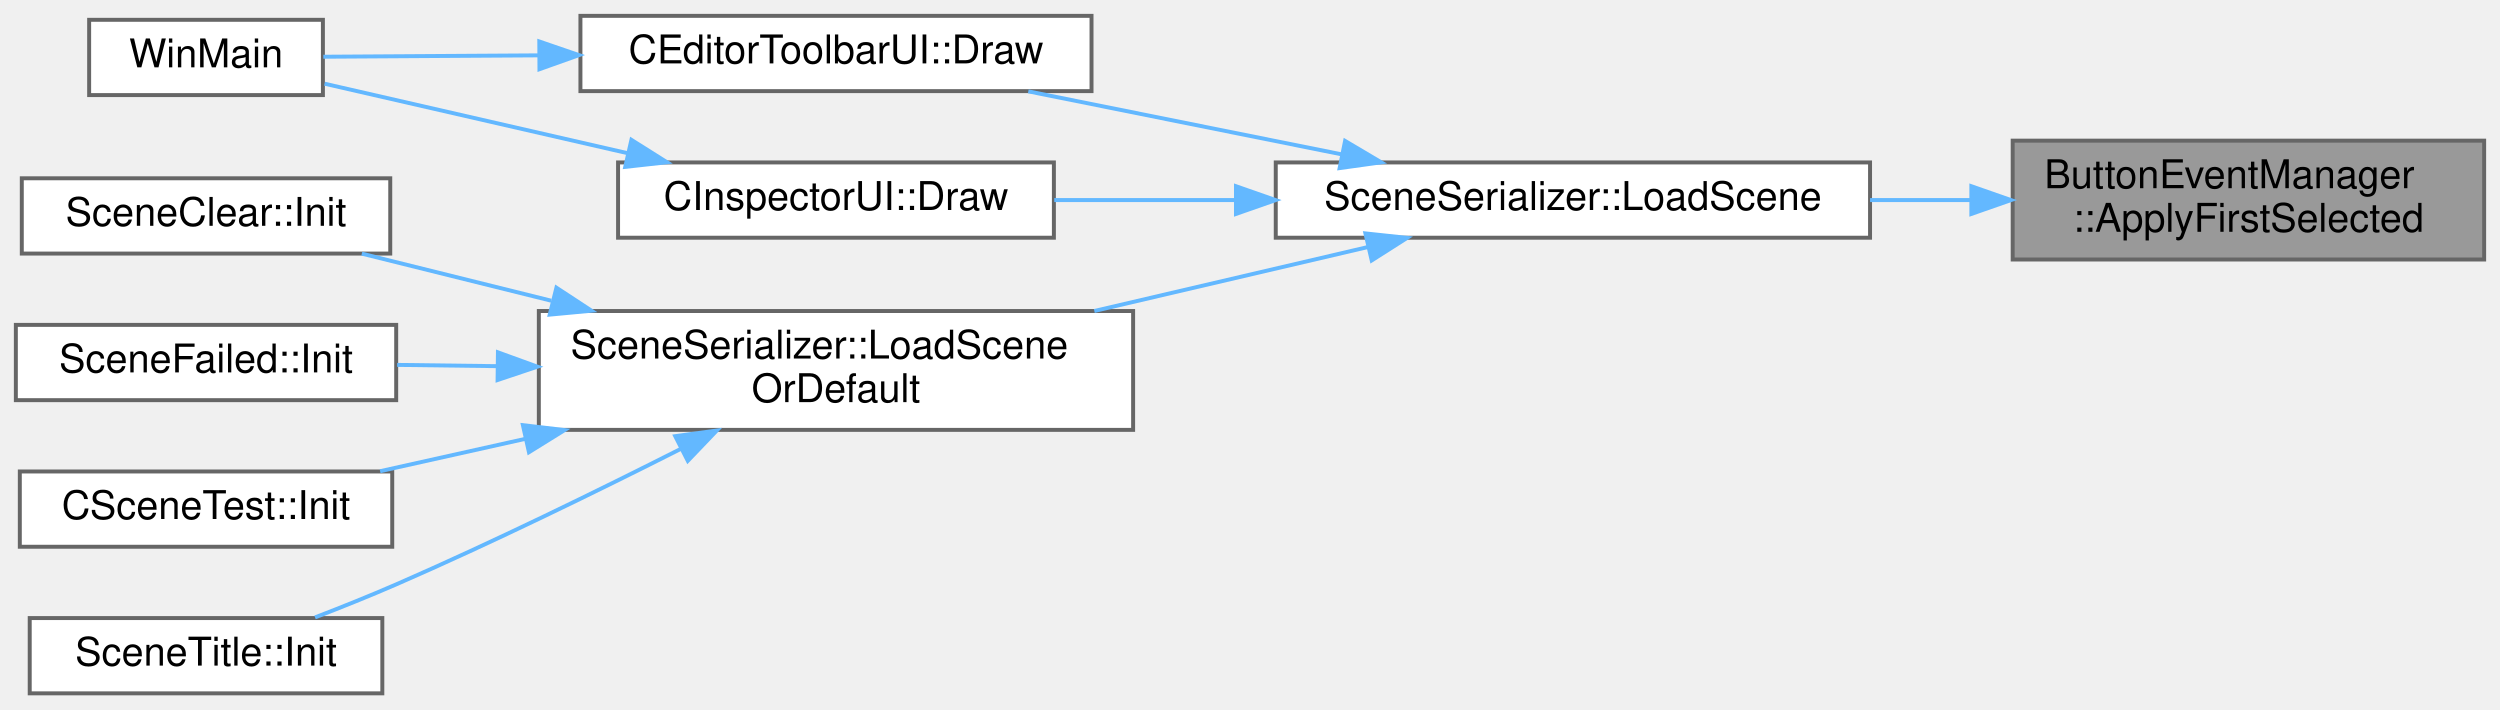
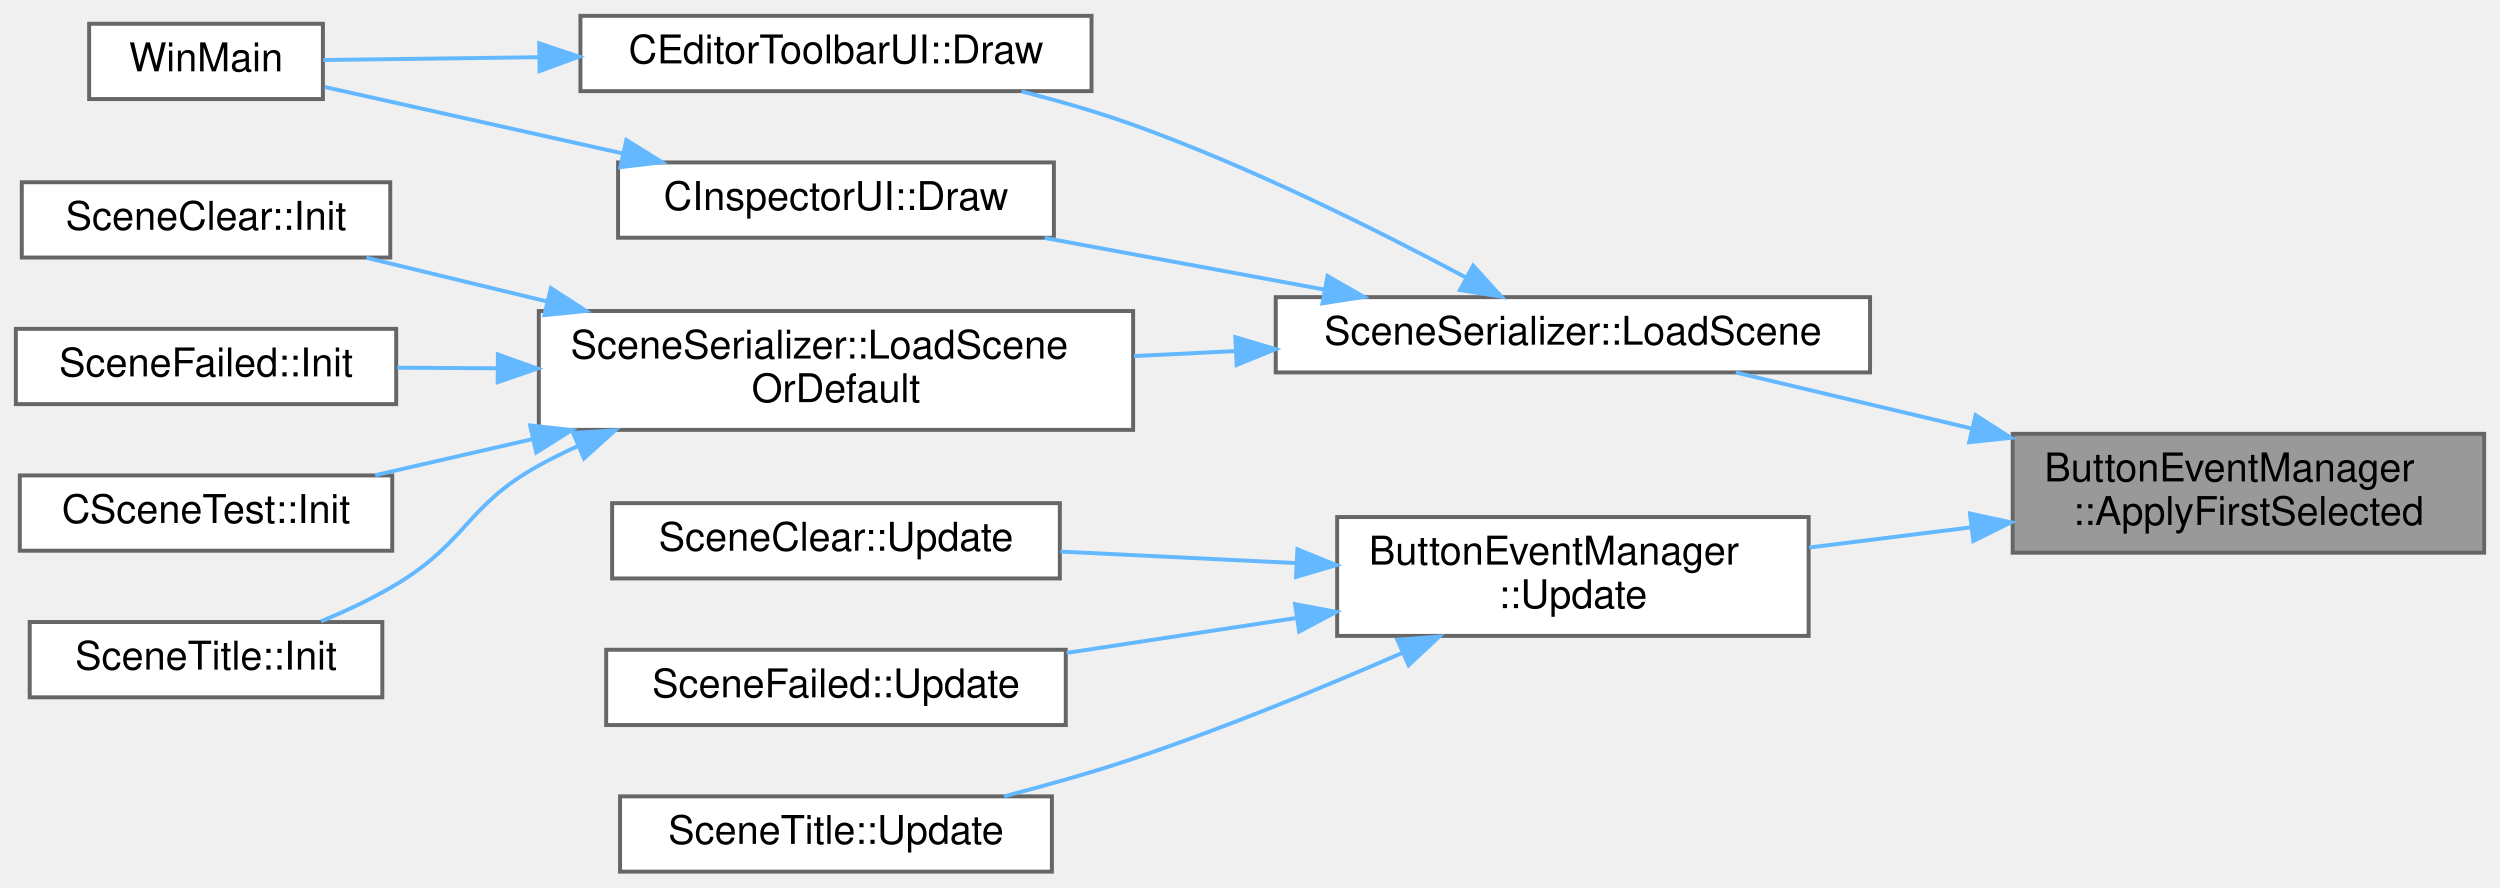
- <svg xmlns="http://www.w3.org/2000/svg" xmlns:xlink="http://www.w3.org/1999/xlink" width="631pt" height="179pt" viewBox="0.00 0.00 631.00 179.00">
-   <g id="graph0" class="graph" transform="scale(1 1) rotate(0) translate(4 175)">
+ <svg xmlns="http://www.w3.org/2000/svg" xmlns:xlink="http://www.w3.org/1999/xlink" width="631pt" height="224pt" viewBox="0.00 0.00 631.00 224.00">
+   <g id="graph0" class="graph" transform="scale(1 1) rotate(0) translate(4 220)">
    <g id="Node000001" class="node">
      <g id="a_Node000001">
        <a xlink:title=" ">
-           <polygon fill="#999999" stroke="#666666" points="623,-139.5 504,-139.5 504,-109.5 623,-109.5 623,-139.5" />
-           <text text-anchor="start" x="512" y="-127.5" font-family="Helvetica,sans-Serif" font-size="10.00">ButtonEventManager</text>
-           <text text-anchor="middle" x="563.5" y="-116.5" font-family="Helvetica,sans-Serif" font-size="10.00">::ApplyFirstSelected</text>
+           <polygon fill="#999999" stroke="#666666" points="623,-110.5 504,-110.5 504,-80.5 623,-80.5 623,-110.5" />
+           <text text-anchor="start" x="512" y="-98.5" font-family="Helvetica,sans-Serif" font-size="10.00">ButtonEventManager</text>
+           <text text-anchor="middle" x="563.5" y="-87.5" font-family="Helvetica,sans-Serif" font-size="10.00">::ApplyFirstSelected</text>
        </a>
      </g>
    </g>
    <g id="Node000002" class="node">
      <g id="a_Node000002">
        <a xlink:href="classSceneSerializer.html#abf0134833dc24356708fc5a8c03b9ca3" target="_top" xlink:title=" ">
-           <polygon fill="white" stroke="#666666" points="468,-134 318,-134 318,-115 468,-115 468,-134" />
-           <text text-anchor="middle" x="393" y="-122" font-family="Helvetica,sans-Serif" font-size="10.00">SceneSerializer::LoadScene</text>
+           <polygon fill="white" stroke="#666666" points="468,-145 318,-145 318,-126 468,-126 468,-145" />
+           <text text-anchor="middle" x="393" y="-133" font-family="Helvetica,sans-Serif" font-size="10.00">SceneSerializer::LoadScene</text>
        </a>
      </g>
    </g>
    <g id="edge1_Node000001_Node000002" class="edge">
      <g id="a_edge1_Node000001_Node000002">
        <a xlink:title=" ">
-           <path fill="none" stroke="#63b8ff" d="M493.46,-124.5C485.07,-124.5 476.47,-124.5 468.01,-124.5" />
-           <polygon fill="#63b8ff" stroke="#63b8ff" points="493.57,-128 503.57,-124.5 493.57,-121 493.57,-128" />
+           <path fill="none" stroke="#63b8ff" d="M493.74,-111.82C473.46,-116.64 451.95,-121.74 434.11,-125.98" />
+           <polygon fill="#63b8ff" stroke="#63b8ff" points="494.65,-115.21 503.57,-109.49 493.03,-108.39 494.65,-115.21" />
+         </a>
+       </g>
+     </g>
+     <g id="Node000011" class="node">
+       <g id="a_Node000011">
+         <a xlink:href="classButtonEventManager.html#a14536408babc0152ab656a35f94e05fb" target="_top" xlink:title=" ">
+           <polygon fill="white" stroke="#666666" points="452.5,-89.5 333.5,-89.5 333.5,-59.5 452.5,-59.5 452.5,-89.5" />
+           <text text-anchor="start" x="341.5" y="-77.5" font-family="Helvetica,sans-Serif" font-size="10.00">ButtonEventManager</text>
+           <text text-anchor="middle" x="393" y="-66.5" font-family="Helvetica,sans-Serif" font-size="10.00">::Update</text>
+         </a>
+       </g>
+     </g>
+     <g id="edge11_Node000001_Node000011" class="edge">
+       <g id="a_edge11_Node000001_Node000011">
+         <a xlink:title=" ">
+           <path fill="none" stroke="#63b8ff" d="M493.35,-86.88C479.82,-85.2 465.76,-83.44 452.62,-81.81" />
+           <polygon fill="#63b8ff" stroke="#63b8ff" points="493.21,-90.39 503.57,-88.16 494.08,-83.45 493.21,-90.39" />
        </a>
      </g>
    </g>
    <g id="Node000003" class="node">
      <g id="a_Node000003">
        <a xlink:href="classCEditorToolbarUI.html#a1926db543a9becb976938345ac3e7ff8" target="_top" xlink:title=" ">
-           <polygon fill="white" stroke="#666666" points="271.5,-171 142.5,-171 142.5,-152 271.5,-152 271.5,-171" />
-           <text text-anchor="middle" x="207" y="-159" font-family="Helvetica,sans-Serif" font-size="10.00">CEditorToolbarUI::Draw</text>
+           <polygon fill="white" stroke="#666666" points="271.5,-216 142.5,-216 142.5,-197 271.5,-197 271.5,-216" />
+           <text text-anchor="middle" x="207" y="-204" font-family="Helvetica,sans-Serif" font-size="10.00">CEditorToolbarUI::Draw</text>
        </a>
      </g>
    </g>
    <g id="edge2_Node000002_Node000003" class="edge">
      <g id="a_edge2_Node000002_Node000003">
        <a xlink:title=" ">
-           <path fill="none" stroke="#63b8ff" d="M334.73,-136.02C309.3,-141.13 279.73,-147.08 255.54,-151.94" />
-           <polygon fill="#63b8ff" stroke="#63b8ff" points="335.5,-139.43 344.62,-134.03 334.12,-132.57 335.5,-139.43" />
+           <path fill="none" stroke="#63b8ff" d="M365.98,-149.97C344.1,-161.66 311.73,-177.86 282,-188.5 273.04,-191.71 263.26,-194.54 253.84,-196.94" />
+           <polygon fill="#63b8ff" stroke="#63b8ff" points="367.83,-152.95 374.96,-145.11 364.5,-146.79 367.83,-152.95" />
        </a>
      </g>
    </g>
    <g id="Node000005" class="node">
      <g id="a_Node000005">
        <a xlink:href="classCInspectorUI.html#af7b8c5d7cc17a5cd5fc261b151a1da07" target="_top" xlink:title=" ">
-           <polygon fill="white" stroke="#666666" points="262,-134 152,-134 152,-115 262,-115 262,-134" />
-           <text text-anchor="middle" x="207" y="-122" font-family="Helvetica,sans-Serif" font-size="10.00">CInspectorUI::Draw</text>
+           <polygon fill="white" stroke="#666666" points="262,-179 152,-179 152,-160 262,-160 262,-179" />
+           <text text-anchor="middle" x="207" y="-167" font-family="Helvetica,sans-Serif" font-size="10.00">CInspectorUI::Draw</text>
        </a>
      </g>
    </g>
    <g id="edge4_Node000002_Node000005" class="edge">
      <g id="a_edge4_Node000002_Node000005">
        <a xlink:title=" ">
-           <path fill="none" stroke="#63b8ff" d="M307.81,-124.5C292.27,-124.5 276.44,-124.5 262.09,-124.5" />
-           <polygon fill="#63b8ff" stroke="#63b8ff" points="307.96,-128 317.96,-124.5 307.96,-121 307.96,-128" />
+           <path fill="none" stroke="#63b8ff" d="M330.29,-146.9C307.36,-151.14 281.61,-155.9 259.67,-159.95" />
+           <polygon fill="#63b8ff" stroke="#63b8ff" points="331.06,-150.32 340.26,-145.06 329.79,-143.44 331.06,-150.32" />
        </a>
      </g>
    </g>
    <g id="Node000006" class="node">
      <g id="a_Node000006">
        <a xlink:href="classSceneSerializer.html#a9144b899b7f463e15e1ca284945ff76b" target="_top" xlink:title=" ">
-           <polygon fill="white" stroke="#666666" points="282,-96.5 132,-96.5 132,-66.5 282,-66.5 282,-96.5" />
-           <text text-anchor="start" x="140" y="-84.5" font-family="Helvetica,sans-Serif" font-size="10.00">SceneSerializer::LoadScene</text>
-           <text text-anchor="middle" x="207" y="-73.5" font-family="Helvetica,sans-Serif" font-size="10.00">OrDefault</text>
+           <polygon fill="white" stroke="#666666" points="282,-141.5 132,-141.5 132,-111.5 282,-111.5 282,-141.5" />
+           <text text-anchor="start" x="140" y="-129.5" font-family="Helvetica,sans-Serif" font-size="10.00">SceneSerializer::LoadScene</text>
+           <text text-anchor="middle" x="207" y="-118.5" font-family="Helvetica,sans-Serif" font-size="10.00">OrDefault</text>
        </a>
      </g>
    </g>
    <g id="edge6_Node000002_Node000006" class="edge">
      <g id="a_edge6_Node000002_Node000006">
        <a xlink:title=" ">
-           <path fill="none" stroke="#63b8ff" d="M341.32,-112.66C319.96,-107.66 294.85,-101.8 272.21,-96.51" />
-           <polygon fill="#63b8ff" stroke="#63b8ff" points="340.63,-116.09 351.16,-114.96 342.22,-109.27 340.63,-116.09" />
+           <path fill="none" stroke="#63b8ff" d="M307.93,-131.39C299.35,-130.97 290.66,-130.54 282.19,-130.13" />
+           <polygon fill="#63b8ff" stroke="#63b8ff" points="307.8,-134.89 317.96,-131.88 308.14,-127.89 307.8,-134.89" />
        </a>
      </g>
    </g>
    <g id="Node000004" class="node">
      <g id="a_Node000004">
        <a xlink:href="main_8cpp.html#af7c10ff064e89595606222f0641ffade" target="_top" xlink:title=" ">
-           <polygon fill="white" stroke="#666666" points="77.5,-170 18.5,-170 18.5,-151 77.5,-151 77.5,-170" />
-           <text text-anchor="middle" x="48" y="-158" font-family="Helvetica,sans-Serif" font-size="10.00">WinMain</text>
+           <polygon fill="white" stroke="#666666" points="77.5,-214 18.5,-214 18.5,-195 77.5,-195 77.5,-214" />
+           <text text-anchor="middle" x="48" y="-202" font-family="Helvetica,sans-Serif" font-size="10.00">WinMain</text>
        </a>
      </g>
    </g>
    <g id="edge3_Node000003_Node000004" class="edge">
      <g id="a_edge3_Node000003_Node000004">
        <a xlink:title=" ">
-           <path fill="none" stroke="#63b8ff" d="M132.08,-161.03C112.72,-160.91 92.99,-160.78 77.61,-160.68" />
-           <polygon fill="#63b8ff" stroke="#63b8ff" points="132.12,-164.53 142.14,-161.09 132.16,-157.53 132.12,-164.53" />
+           <path fill="none" stroke="#63b8ff" d="M132.08,-205.56C112.72,-205.31 92.99,-205.06 77.61,-204.86" />
+           <polygon fill="#63b8ff" stroke="#63b8ff" points="132.1,-209.06 142.14,-205.69 132.19,-202.06 132.1,-209.06" />
        </a>
      </g>
    </g>
    <g id="edge5_Node000005_Node000004" class="edge">
      <g id="a_edge5_Node000005_Node000004">
        <a xlink:title=" ">
-           <path fill="none" stroke="#63b8ff" d="M154.47,-136.32C129.05,-142.14 99.33,-148.96 77.93,-153.87" />
-           <polygon fill="#63b8ff" stroke="#63b8ff" points="155.37,-139.7 164.34,-134.05 153.81,-132.88 155.37,-139.7" />
+           <path fill="none" stroke="#63b8ff" d="M153.32,-181.24C128.17,-186.85 99.03,-193.35 77.96,-198.04" />
+           <polygon fill="#63b8ff" stroke="#63b8ff" points="154.1,-184.66 163.1,-179.06 152.58,-177.82 154.1,-184.66" />
        </a>
      </g>
    </g>
    <g id="Node000007" class="node">
      <g id="a_Node000007">
        <a xlink:href="classSceneClear.html#af940b84babd898d98877d30fdb0ad56c" target="_top" xlink:title=" ">
-           <polygon fill="white" stroke="#666666" points="94.5,-130 1.5,-130 1.5,-111 94.5,-111 94.5,-130" />
-           <text text-anchor="middle" x="48" y="-118" font-family="Helvetica,sans-Serif" font-size="10.00">SceneClear::Init</text>
+           <polygon fill="white" stroke="#666666" points="94.5,-174 1.5,-174 1.5,-155 94.5,-155 94.5,-174" />
+           <text text-anchor="middle" x="48" y="-162" font-family="Helvetica,sans-Serif" font-size="10.00">SceneClear::Init</text>
        </a>
      </g>
    </g>
    <g id="edge7_Node000006_Node000007" class="edge">
      <g id="a_edge7_Node000006_Node000007">
        <a xlink:title=" ">
-           <path fill="none" stroke="#63b8ff" d="M135.13,-99.1C118.67,-103.19 101.75,-107.4 87.32,-110.98" />
-           <polygon fill="#63b8ff" stroke="#63b8ff" points="136.44,-102.39 145.3,-96.58 134.75,-95.59 136.44,-102.39" />
+           <path fill="none" stroke="#63b8ff" d="M134.22,-143.87C118.49,-147.68 102.39,-151.58 88.48,-154.94" />
+           <polygon fill="#63b8ff" stroke="#63b8ff" points="135.05,-147.27 143.95,-141.52 133.41,-140.47 135.05,-147.27" />
        </a>
      </g>
    </g>
    <g id="Node000008" class="node">
      <g id="a_Node000008">
        <a xlink:href="classSceneFailed.html#a1e540254b1a2bfab52ee4d8af2e8181c" target="_top" xlink:title=" ">
-           <polygon fill="white" stroke="#666666" points="96,-93 0,-93 0,-74 96,-74 96,-93" />
-           <text text-anchor="middle" x="48" y="-81" font-family="Helvetica,sans-Serif" font-size="10.00">SceneFailed::Init</text>
+           <polygon fill="white" stroke="#666666" points="96,-137 0,-137 0,-118 96,-118 96,-137" />
+           <text text-anchor="middle" x="48" y="-125" font-family="Helvetica,sans-Serif" font-size="10.00">SceneFailed::Init</text>
        </a>
      </g>
    </g>
    <g id="edge8_Node000006_Node000008" class="edge">
      <g id="a_edge8_Node000006_Node000008">
        <a xlink:title=" ">
-           <path fill="none" stroke="#63b8ff" d="M121.47,-82.58C112.82,-82.69 104.27,-82.8 96.24,-82.9" />
-           <polygon fill="#63b8ff" stroke="#63b8ff" points="121.68,-86.07 131.64,-82.45 121.59,-79.08 121.68,-86.07" />
+           <path fill="none" stroke="#63b8ff" d="M121.47,-127.04C112.82,-127.09 104.27,-127.15 96.24,-127.2" />
+           <polygon fill="#63b8ff" stroke="#63b8ff" points="121.66,-130.54 131.64,-126.97 121.62,-123.54 121.66,-130.54" />
        </a>
      </g>
    </g>
    <g id="Node000009" class="node">
      <g id="a_Node000009">
        <a xlink:href="classCSceneTest.html#af72294d8bca5d127055fdcf296cc1e5c" target="_top" xlink:title=" ">
-           <polygon fill="white" stroke="#666666" points="95,-56 1,-56 1,-37 95,-37 95,-56" />
-           <text text-anchor="middle" x="48" y="-44" font-family="Helvetica,sans-Serif" font-size="10.00">CSceneTest::Init</text>
+           <polygon fill="white" stroke="#666666" points="95,-100 1,-100 1,-81 95,-81 95,-100" />
+           <text text-anchor="middle" x="48" y="-88" font-family="Helvetica,sans-Serif" font-size="10.00">CSceneTest::Init</text>
        </a>
      </g>
    </g>
    <g id="edge9_Node000006_Node000009" class="edge">
      <g id="a_edge9_Node000006_Node000009">
        <a xlink:title=" ">
-           <path fill="none" stroke="#63b8ff" d="M128.46,-64.21C115.89,-61.41 103.29,-58.6 91.94,-56.07" />
-           <polygon fill="#63b8ff" stroke="#63b8ff" points="127.98,-67.69 138.51,-66.45 129.51,-60.86 127.98,-67.69" />
+           <path fill="none" stroke="#63b8ff" d="M130.41,-109.17C116.73,-106.03 102.94,-102.87 90.69,-100.06" />
+           <polygon fill="#63b8ff" stroke="#63b8ff" points="129.8,-112.62 140.33,-111.44 131.36,-105.79 129.8,-112.62" />
        </a>
      </g>
    </g>
    <g id="Node000010" class="node">
      <g id="a_Node000010">
        <a xlink:href="classSceneTitle.html#a06205b4d192b9d9b9ca9bccbb61af2d2" target="_top" xlink:title=" ">
-           <polygon fill="white" stroke="#666666" points="92.5,-19 3.5,-19 3.5,0 92.5,0 92.5,-19" />
-           <text text-anchor="middle" x="48" y="-7" font-family="Helvetica,sans-Serif" font-size="10.00">SceneTitle::Init</text>
+           <polygon fill="white" stroke="#666666" points="92.5,-63 3.5,-63 3.5,-44 92.5,-44 92.5,-63" />
+           <text text-anchor="middle" x="48" y="-51" font-family="Helvetica,sans-Serif" font-size="10.00">SceneTitle::Init</text>
        </a>
      </g>
    </g>
    <g id="edge10_Node000006_Node000010" class="edge">
      <g id="a_edge10_Node000006_Node000010">
        <a xlink:title=" ">
-           <path fill="none" stroke="#63b8ff" d="M168,-61.79C146.99,-51.16 120.29,-38.09 96,-27.5 89.43,-24.64 82.25,-21.76 75.52,-19.17" />
-           <polygon fill="#63b8ff" stroke="#63b8ff" points="166.43,-64.91 176.92,-66.33 169.6,-58.68 166.43,-64.91" />
+           <path fill="none" stroke="#63b8ff" d="M142,-107.49C138.56,-105.93 135.2,-104.27 132,-102.5 113.76,-92.44 113.87,-83.2 96,-72.5 90.11,-68.97 83.45,-65.83 77.03,-63.17" />
+           <polygon fill="#63b8ff" stroke="#63b8ff" points="140.67,-110.73 151.24,-111.38 143.38,-104.28 140.67,-110.73" />
+         </a>
+       </g>
+     </g>
+     <g id="Node000012" class="node">
+       <g id="a_Node000012">
+         <a xlink:href="classSceneClear.html#a0d10081bbfcf26346d75ef3ab68b121a" target="_top" xlink:title=" ">
+           <polygon fill="white" stroke="#666666" points="263.5,-93 150.5,-93 150.5,-74 263.5,-74 263.5,-93" />
+           <text text-anchor="middle" x="207" y="-81" font-family="Helvetica,sans-Serif" font-size="10.00">SceneClear::Update</text>
+         </a>
+       </g>
+     </g>
+     <g id="edge12_Node000011_Node000012" class="edge">
+       <g id="a_edge12_Node000011_Node000012">
+         <a xlink:title=" ">
+           <path fill="none" stroke="#63b8ff" d="M323.17,-77.87C303.54,-78.83 282.4,-79.86 263.66,-80.78" />
+           <polygon fill="#63b8ff" stroke="#63b8ff" points="323.46,-81.36 333.28,-77.37 323.12,-74.37 323.46,-81.36" />
+         </a>
+       </g>
+     </g>
+     <g id="Node000013" class="node">
+       <g id="a_Node000013">
+         <a xlink:href="classSceneFailed.html#a4dfe0b383097b359cf98a429e0e4870b" target="_top" xlink:title=" ">
+           <polygon fill="white" stroke="#666666" points="265,-56 149,-56 149,-37 265,-37 265,-56" />
+           <text text-anchor="middle" x="207" y="-44" font-family="Helvetica,sans-Serif" font-size="10.00">SceneFailed::Update</text>
+         </a>
+       </g>
+     </g>
+     <g id="edge13_Node000011_Node000013" class="edge">
+       <g id="a_edge13_Node000011_Node000013">
+         <a xlink:title=" ">
+           <path fill="none" stroke="#63b8ff" d="M323.15,-64.02C304.07,-61.12 283.56,-58 265.22,-55.21" />
+           <polygon fill="#63b8ff" stroke="#63b8ff" points="322.86,-67.52 333.28,-65.56 323.92,-60.6 322.86,-67.52" />
+         </a>
+       </g>
+     </g>
+     <g id="Node000014" class="node">
+       <g id="a_Node000014">
+         <a xlink:href="classSceneTitle.html#a28eb942a6d221a6dbaab9c509623b50f" target="_top" xlink:title=" ">
+           <polygon fill="white" stroke="#666666" points="261.5,-19 152.5,-19 152.5,0 261.5,0 261.5,-19" />
+           <text text-anchor="middle" x="207" y="-7" font-family="Helvetica,sans-Serif" font-size="10.00">SceneTitle::Update</text>
+         </a>
+       </g>
+     </g>
+     <g id="edge14_Node000011_Node000014" class="edge">
+       <g id="a_edge14_Node000011_Node000014">
+         <a xlink:title=" ">
+           <path fill="none" stroke="#63b8ff" d="M350,-55.25C329.72,-46.39 304.87,-36.17 282,-28.5 271.56,-25 260.11,-21.77 249.41,-19.01" />
+           <polygon fill="#63b8ff" stroke="#63b8ff" points="348.7,-58.51 359.26,-59.34 351.53,-52.1 348.7,-58.51" />
        </a>
      </g>
    </g>
  </g>
</svg>
